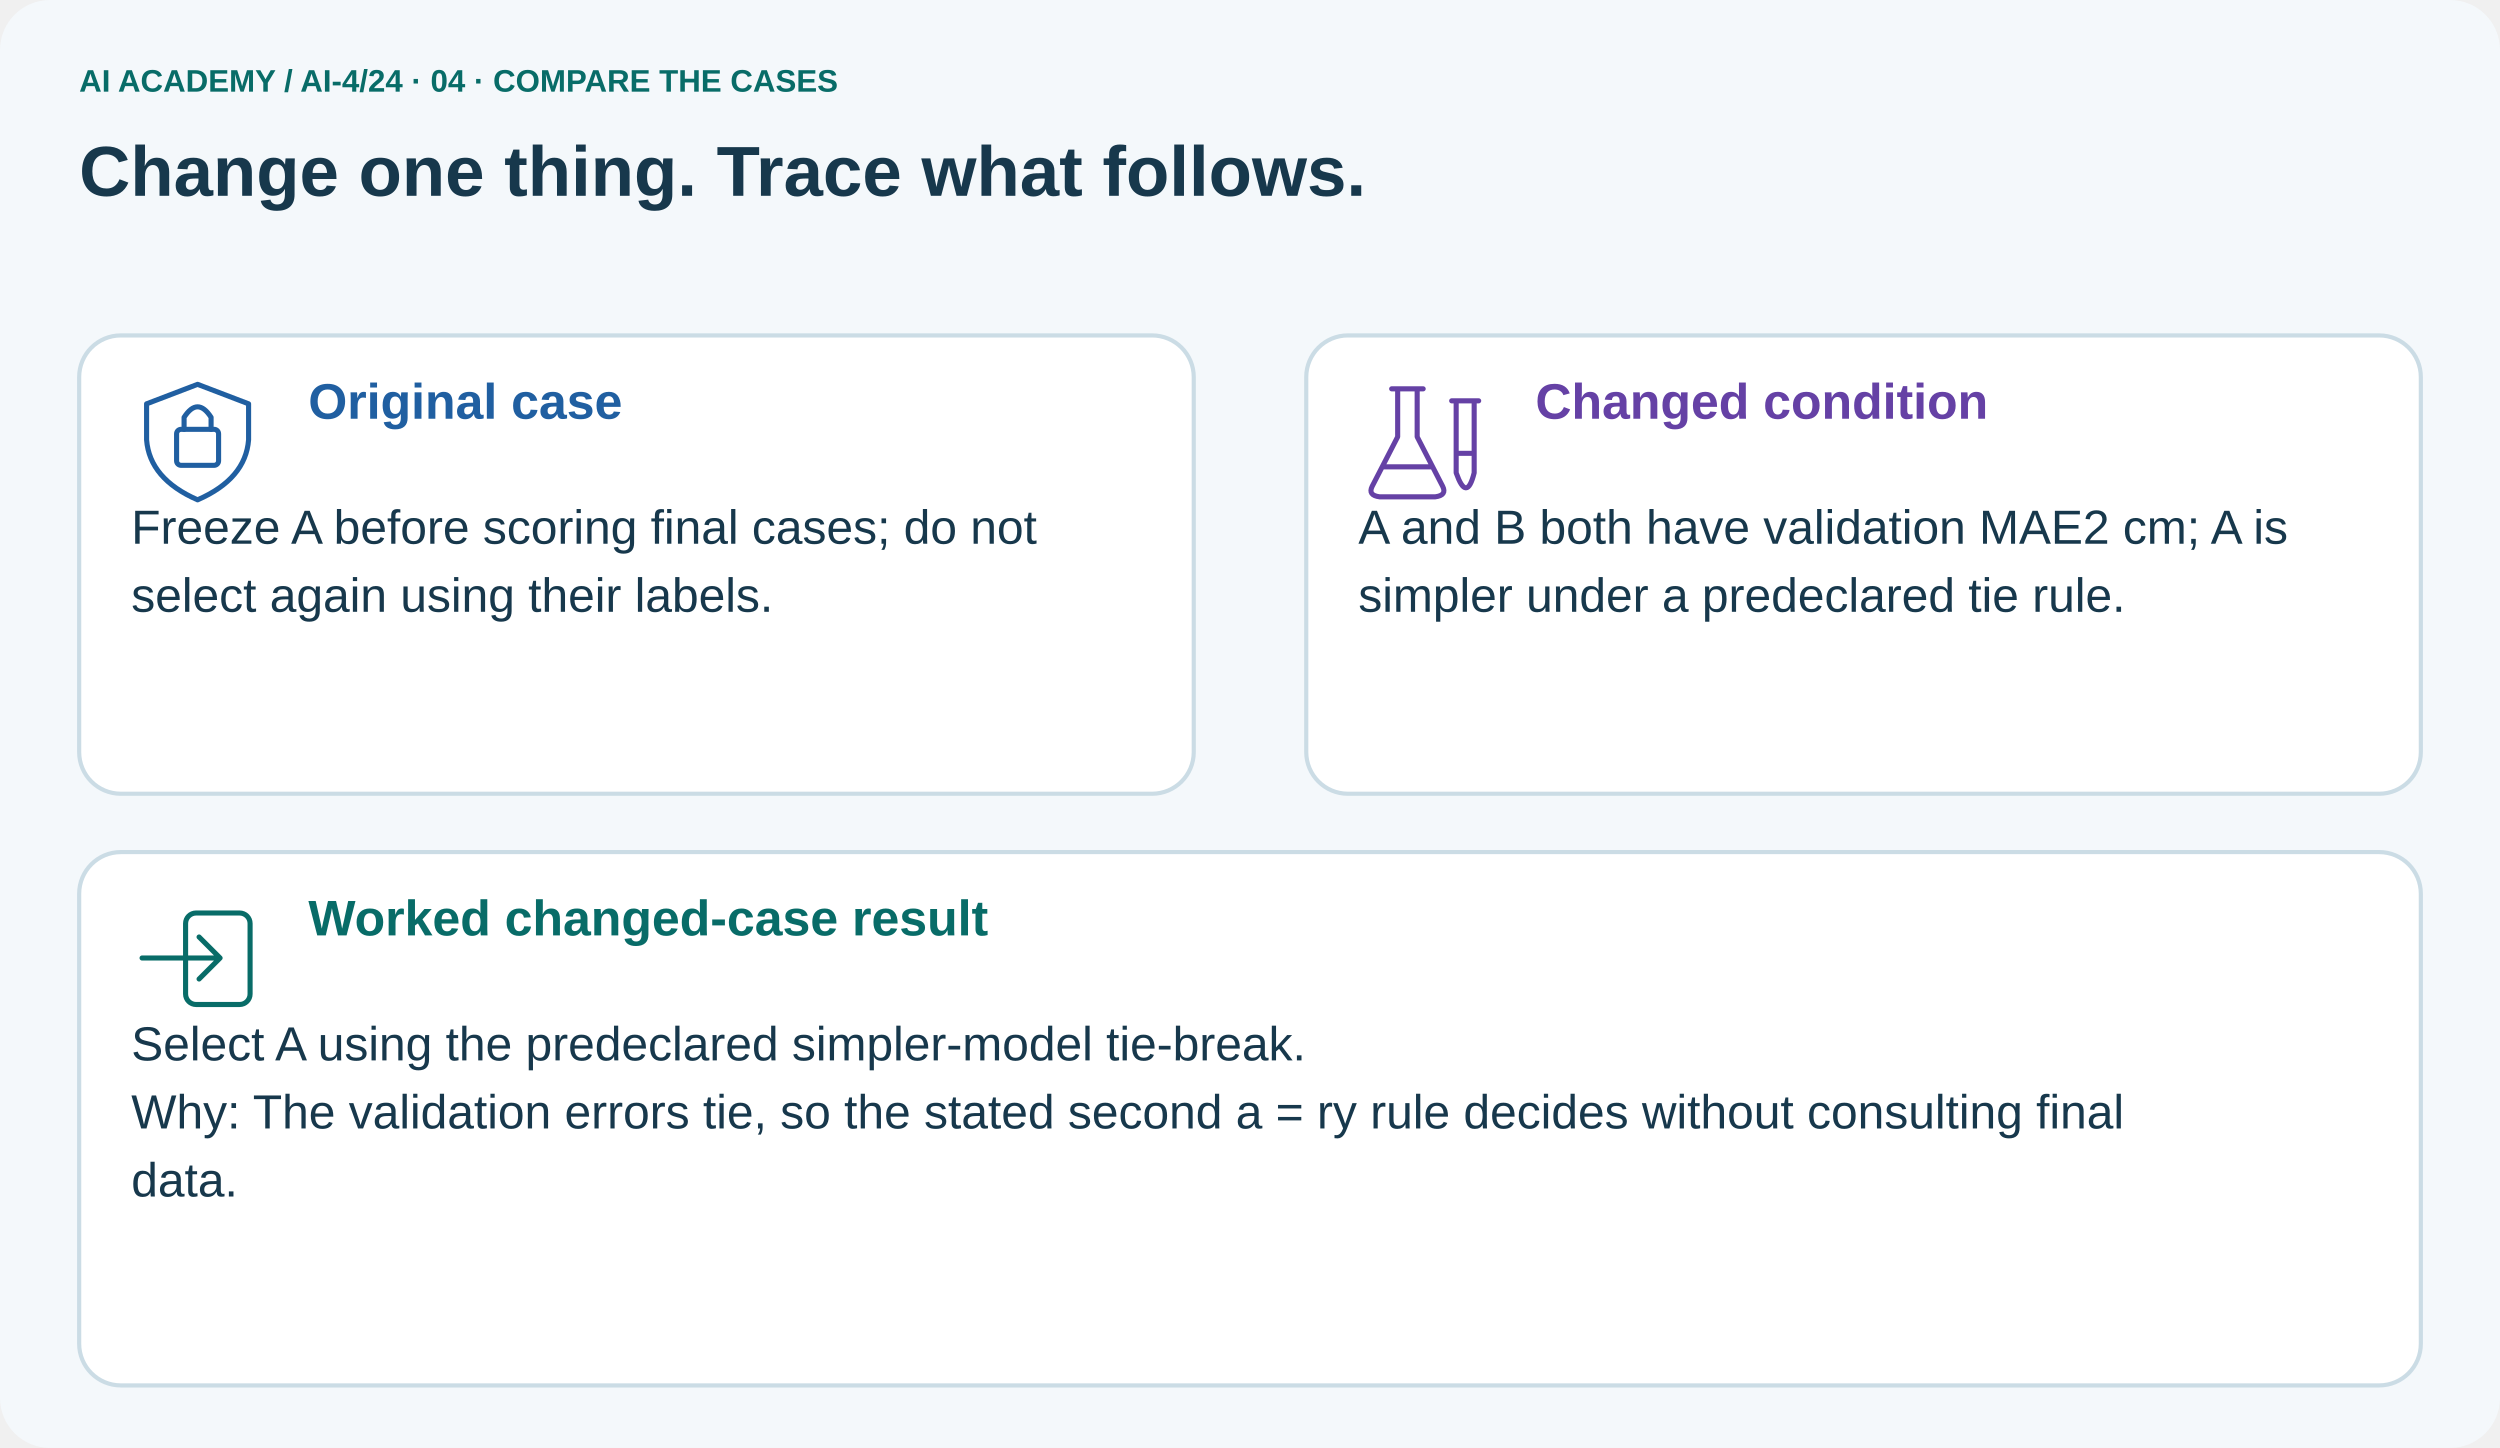
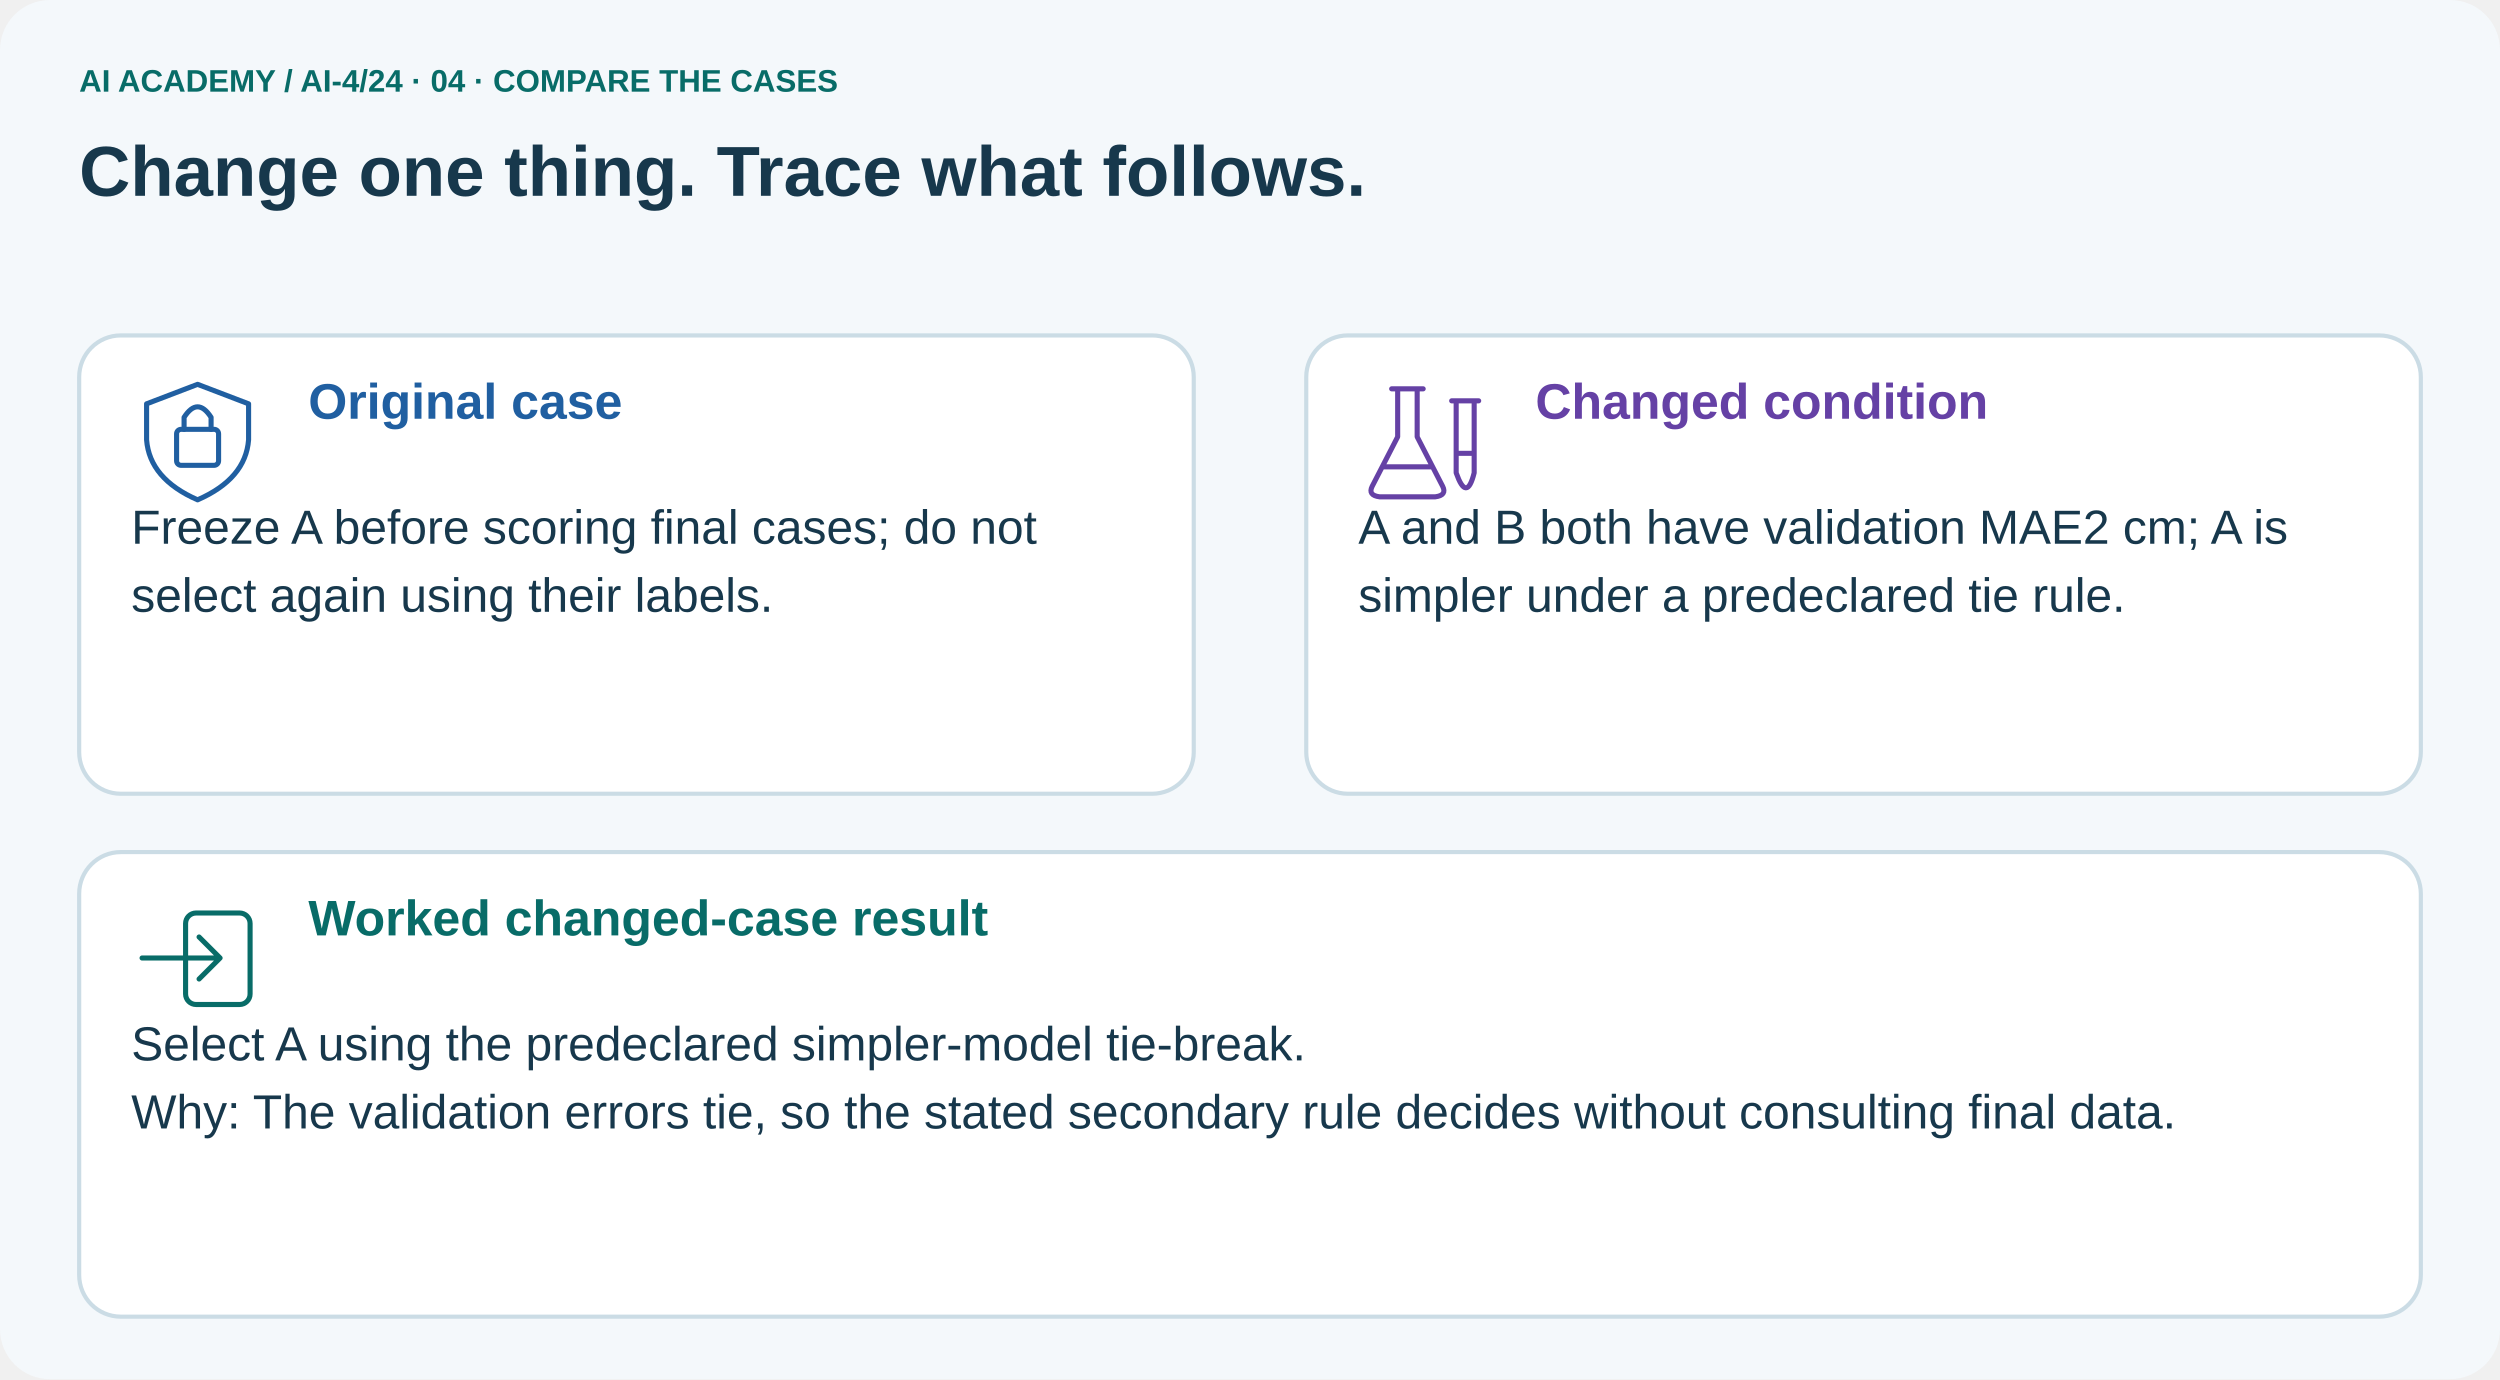
- <svg xmlns="http://www.w3.org/2000/svg" width="1200" height="695" viewBox="0 0 1200 695" role="img" aria-labelledby="title desc">
+ <svg xmlns="http://www.w3.org/2000/svg" width="1200" height="662" viewBox="0 0 1200 662" role="img" aria-labelledby="title desc">
  <defs>
    <marker id="arrow" viewBox="0 0 10 10" refX="9" refY="5" markerWidth="8" markerHeight="8" orient="auto">
      <path d="M0 0L10 5L0 10" fill="#7892a4" />
    </marker>
  </defs>
-   <rect width="1200" height="695" rx="24" fill="#f4f8fb" />
+   <rect width="1200" height="662" rx="24" fill="#f4f8fb" />
  <g font-family="Arial, Helvetica, sans-serif">
    <text x="38" y="44" fill="#086c68" font-size="15" font-weight="750">
      <tspan x="38" dy="0">AI ACADEMY / AI-4/24 · 04 · COMPARE THE CASES</tspan>
    </text>
    <text x="38" y="94" fill="#17384c" font-size="34" font-weight="750">
      <tspan x="38" dy="0">Change one thing. Trace what follows.</tspan>
    </text>
    <rect x="38" y="161" width="535" height="220" rx="20" fill="#fff" stroke="#cbdce5" stroke-width="2" />
    <g transform="translate(61 178) scale(0.72)" fill="none" stroke="#205fa1" stroke-width="3.4" stroke-linecap="round" stroke-linejoin="round">
      <path d="M47 9 L81 22 V46 Q79 72 47 86 Q15 72 13 46 V22 Z" />
      <rect x="33" y="39" width="28" height="24" rx="3" />
      <path d="M38 39 V31 Q47 17 56 31 V39" />
    </g>
    <text x="148" y="201" fill="#205fa1" font-size="24" font-weight="750">
      <tspan x="148" dy="0">Original case</tspan>
    </text>
    <text x="63" y="261" fill="#17384c" font-size="23" font-weight="500">
      <tspan x="63" dy="0">Freeze A before scoring final cases; do not</tspan>
      <tspan x="63" dy="32.66">select again using their labels.</tspan>
    </text>
    <rect x="627" y="161" width="535" height="220" rx="20" fill="#fff" stroke="#cbdce5" stroke-width="2" />
    <g transform="translate(650 178) scale(0.72)" fill="none" stroke="#6541a5" stroke-width="3.4" stroke-linecap="round" stroke-linejoin="round">
      <path d="M25 12 H46 M29 12 V44 L12 77 Q9 83 17 84 H54 Q62 83 59 77 L42 44 V12 M19 64 H52 M65 20 H83 M68 20 V68 Q75 88 80 68 V20 M69 55 H79" />
    </g>
    <text x="737" y="201" fill="#6541a5" font-size="24" font-weight="750">
      <tspan x="737" dy="0">Changed condition</tspan>
    </text>
    <text x="652" y="261" fill="#17384c" font-size="23" font-weight="500">
      <tspan x="652" dy="0">A and B both have validation MAE2 cm; A is</tspan>
      <tspan x="652" dy="32.66">simpler under a predeclared tie rule.</tspan>
    </text>
-     <rect x="38" y="409" width="1124" height="256" rx="20" fill="#fff" stroke="#cbdce5" stroke-width="2" />
+     <rect x="38" y="409" width="1124" height="223" rx="20" fill="#fff" stroke="#cbdce5" stroke-width="2" />
    <g transform="translate(61 426) scale(0.72)" fill="none" stroke="#086c68" stroke-width="3.4" stroke-linecap="round" stroke-linejoin="round">
      <rect x="39" y="17" width="43" height="61" rx="7" />
      <path d="M10 47 H62 M48 33 L62 47 L48 61" />
    </g>
    <text x="148" y="449" fill="#086c68" font-size="24" font-weight="750">
      <tspan x="148" dy="0">Worked changed-case result</tspan>
    </text>
    <text x="63" y="509" fill="#17384c" font-size="23" font-weight="500">
      <tspan x="63" dy="0">Select A using the predeclared simpler-model tie-break.</tspan>
      <tspan x="63" dy="32.66" />
-       <tspan x="63" dy="32.66">Why: The validation errors tie, so the stated second a = ry rule decides without consulting final</tspan>
-       <tspan x="63" dy="32.66">data.</tspan>
+       <tspan x="63" dy="32.66">Why: The validation errors tie, so the stated secondary rule decides without consulting final data.</tspan>
    </text>
  </g>
</svg>
